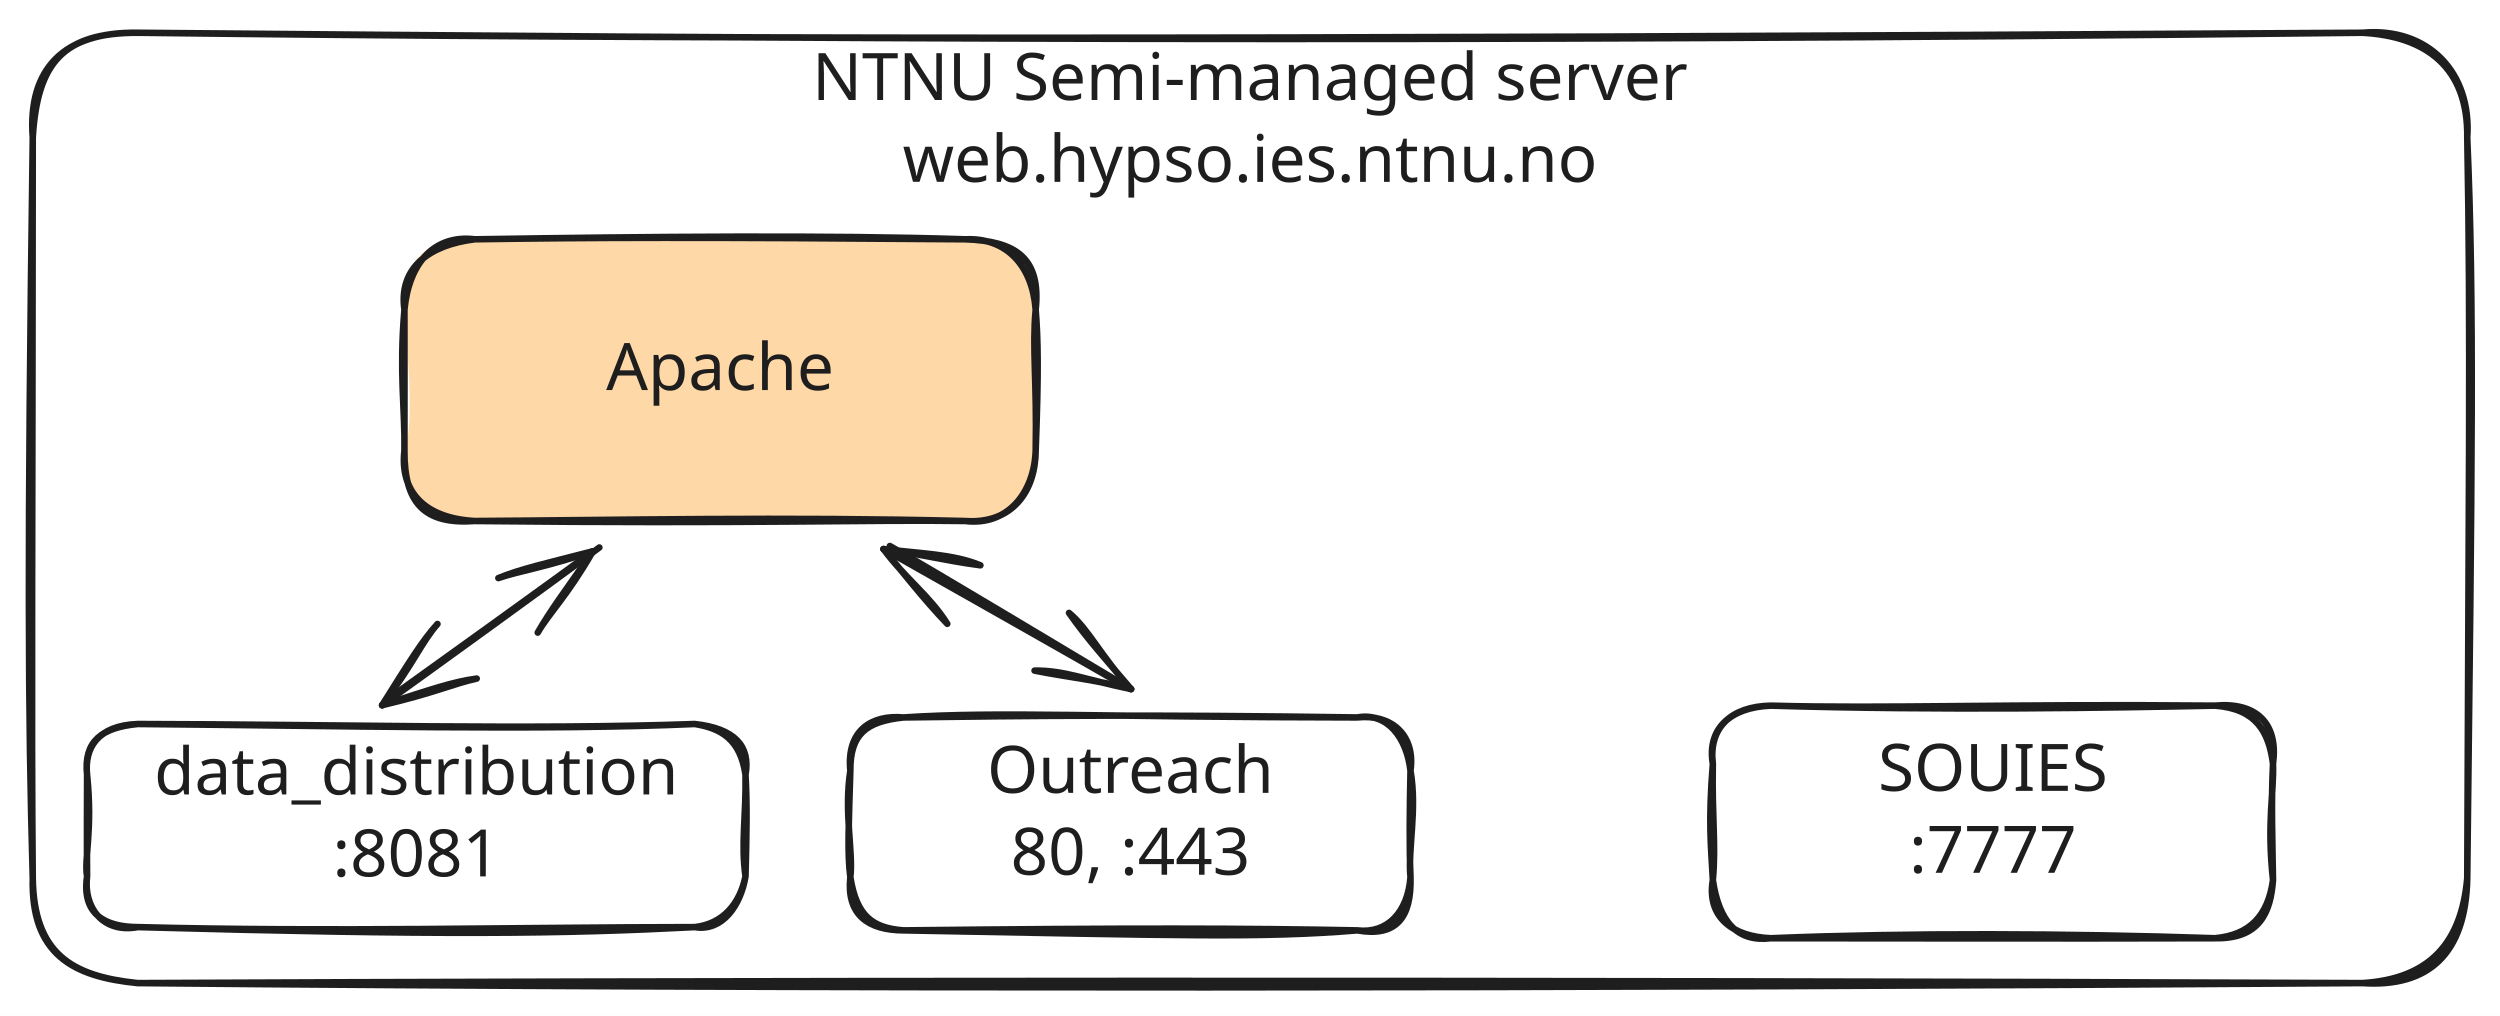
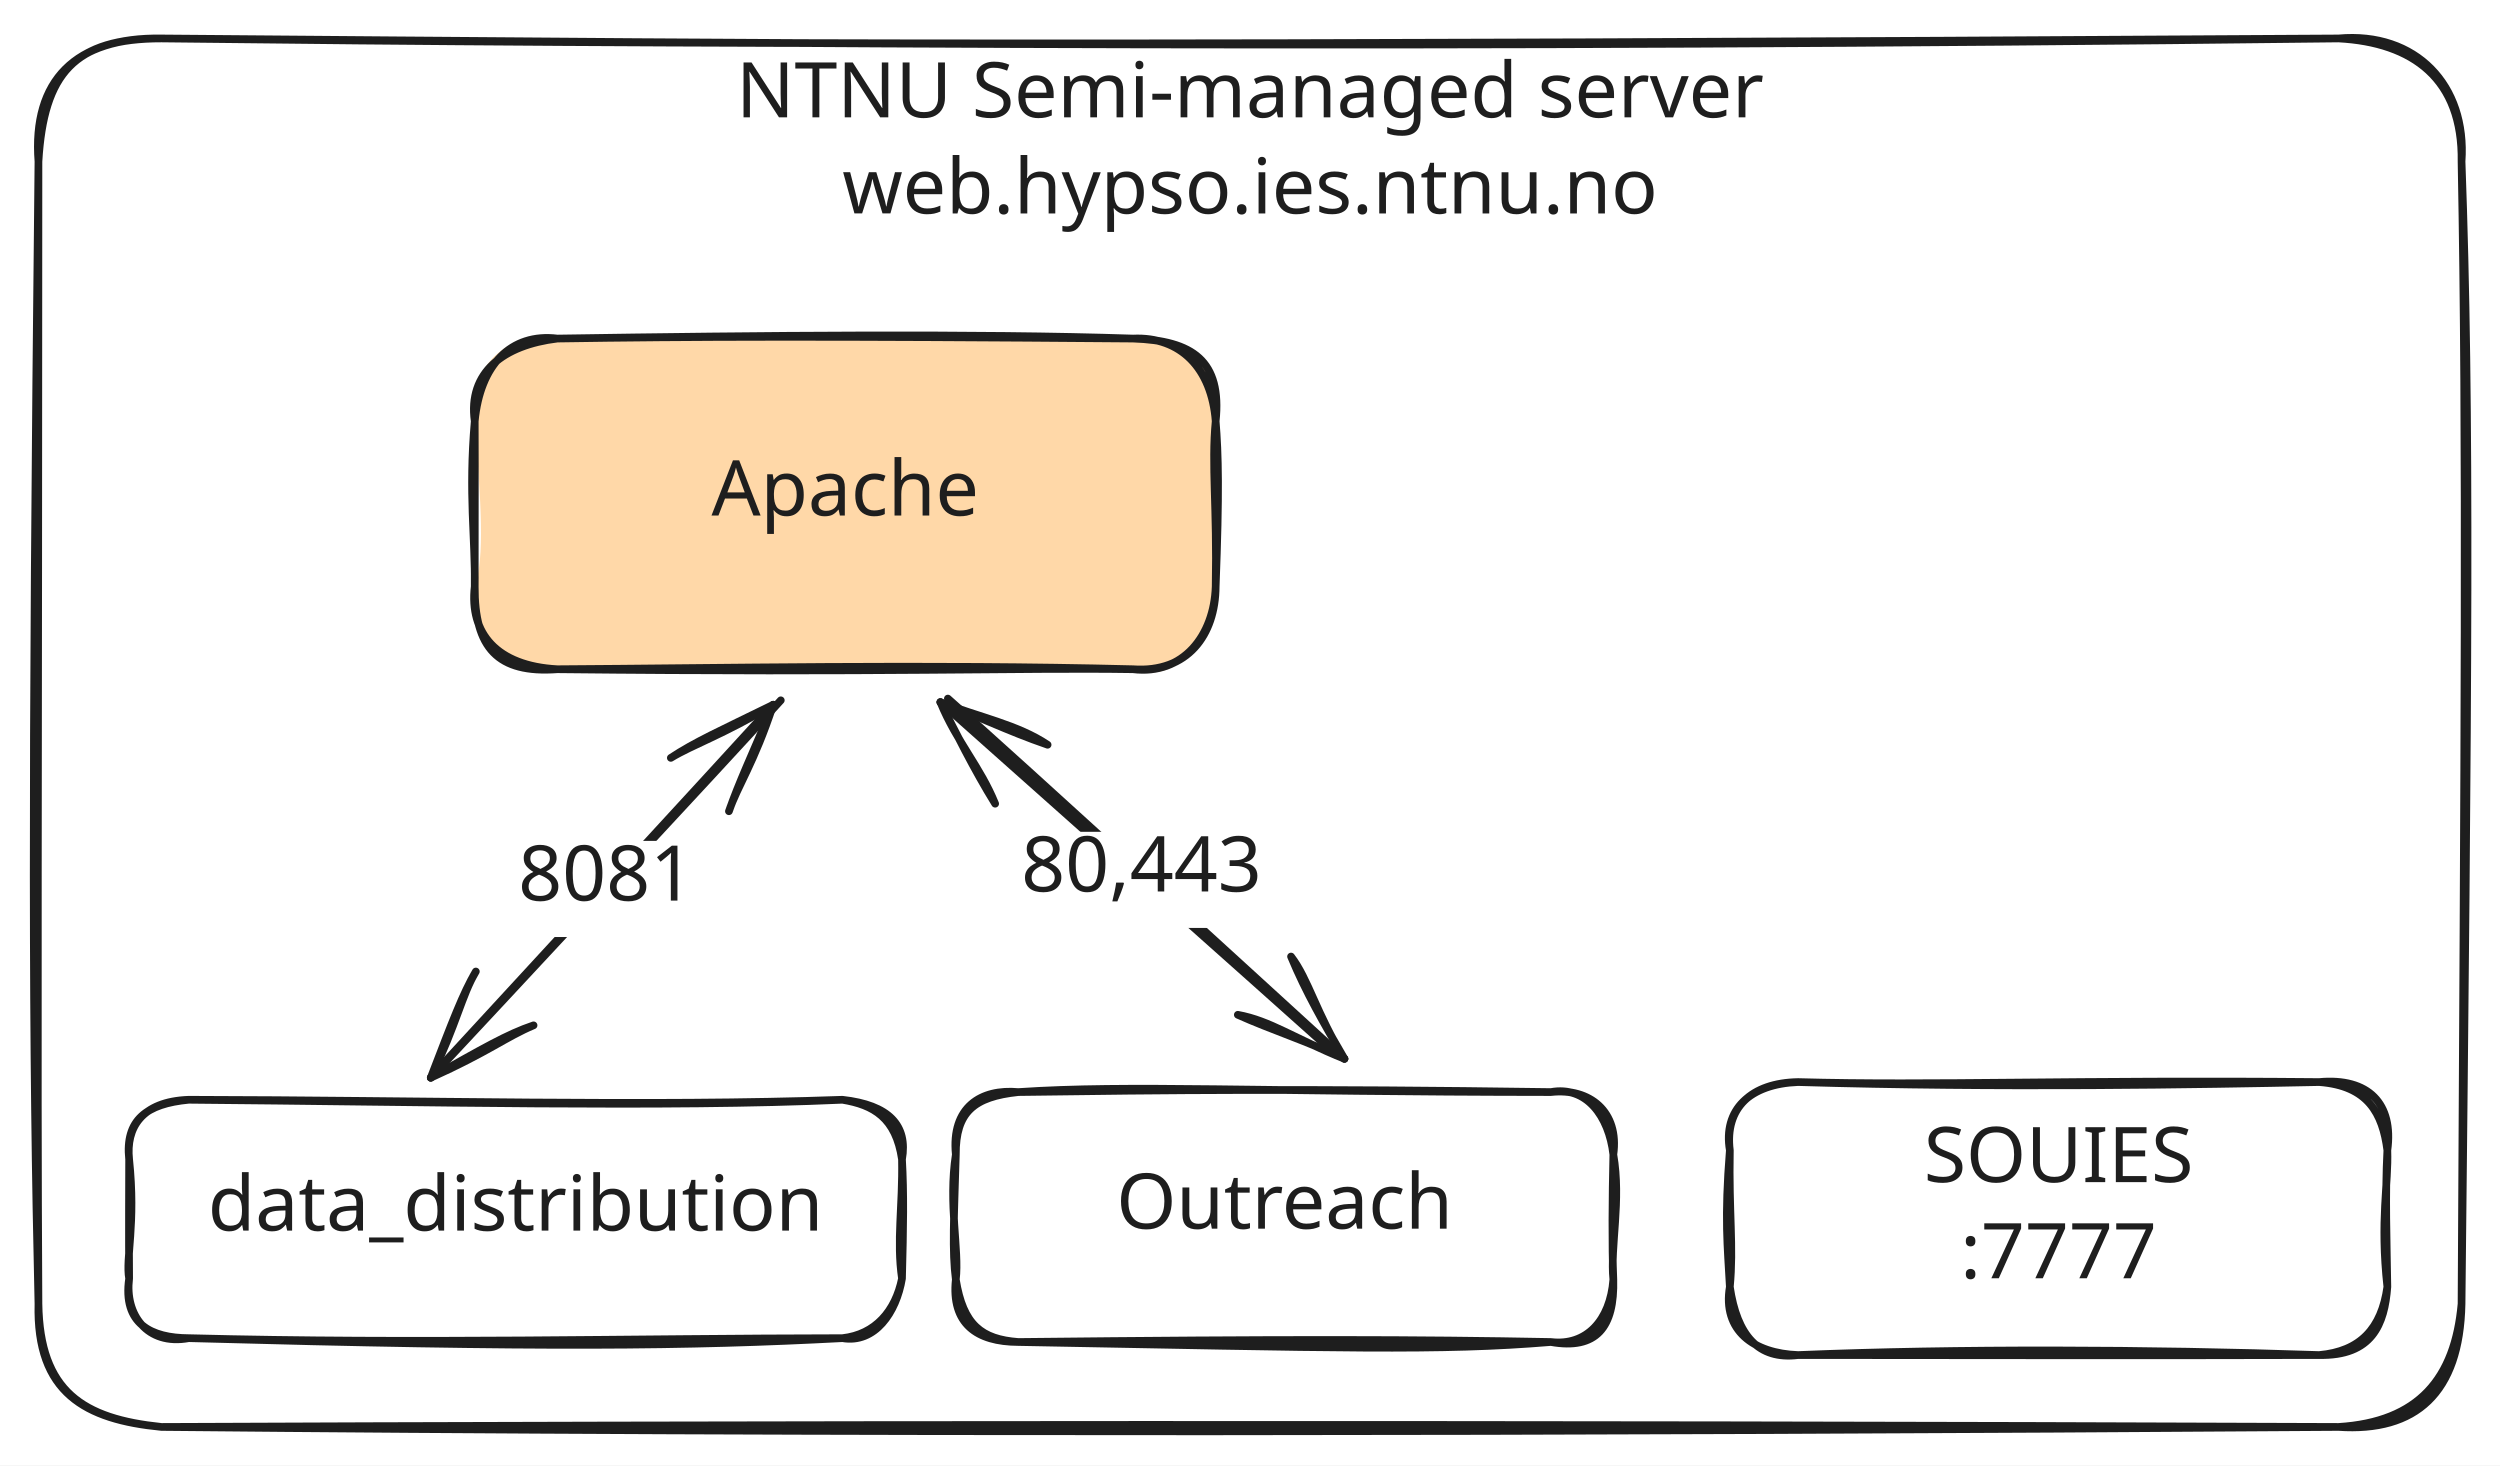
- <svg xmlns="http://www.w3.org/2000/svg" version="1.1" viewBox="0 0 763.18 310.111" width="763.18" height="310.111">
+ <svg xmlns="http://www.w3.org/2000/svg" version="1.1" viewBox="0 0 650.18 381.111" width="650.18" height="381.111">
  
-   eyJ2ZXJzaW9uIjoiMSIsImVuY29kaW5nIjoiYnN0cmluZyIsImNvbXByZXNzZWQiOnRydWUsImVuY29kZWQiOiJ4nNVa61PjNlx1MDAxMP/OX5FJv1x1MDAxZT69XHUwMDFmzHQ6QI9neZRcdTAwMDC50uswJlx1MDAxNsGNY/tsh5B27n/vKoTYcZ5cdTAwMDdcdM0pM0ksydZqtb/97Ur+d6NSqWa92FS3KlXz1HBcdTAwMDPfS9xu9YOtfzRJ6kchNJH+dVx1MDAxYXWSRr/nQ5bF6dbHj203aZksXHUwMDBl3IZxXHUwMDFl/bTjXHUwMDA2adbx/MhpRO2Pfmba6S/2+9Rtm5/jqO1liZNcdTAwMGayaTw/i5LnsUxg2ibMUnj6n3Bdqfzb/y5Il5hG5obNwPRv6DflXHUwMDAyYqx0ufo0XG770mIhXHUwMDE5l0IpMezhp7/CgJnxoPlcdTAwMWWENnmLrap+VcfXp73zw+2T/ds0zviu/NTr5uPe+0FQy3pBX640gunkbWmWRC1T973s4UVxhfppdyVRp/lcdTAwMTCa1M5cdTAwMWZcdTAwMGZro9ht+FnP1iE0rH1WwlYlr3mCK8aZw1x1MDAxMNHMzlRTnqujfz/ljqZcdTAwMWFTxFx1MDAxNOGEY1lcdTAwMTJsN1xuYClAsJ+wsZ9cXLQ7t9FqgnyhN+yTJW6Yxm5cdTAwMDJcdTAwMGKW9+tcdTAwMGWmLFx1MDAxOXWw1IpcdTAwMTJGsJRMXHJ7PFx1MDAxOL/5kFmtaOTgQiH5yqSmvyiYUcyE1JRcclusXGbxode3kL/ypUjAtlx1MDAwZe0tYSdcYor6XGa9gT5fLCm3JTqo+ZZP0vb/VLbBolx1MDAxZI7YYmae8plcdTAwMTfs5lxiud3tcy/YvFx1MDAxM0f06Vh2jFa71WG/b4N/ufid2HOfzVx1MDAxMEvMNNacaYL5sD3ww1Z5bkHUaOWWu1GYyFx1MDAxOGZG5CzCXHUwMDA1IT5cdTAwMTUuSDDKlWZcdTAwMGKjZfKs11x1MDAxYS1CU1x1MDAwNzGKXHUwMDEwI1xuXHRF5ChaXHUwMDE4ei+0XHUwMDEwwVx1MDAxZKW1xJpQRVx1MDAxNCZ8XHUwMDFjLlx1MDAxY43BXHUwMDAzxOJSKazeXHUwMDBlj5GGMVx1MDAxYyzTVHOpojCr+f/YZSFopHbPbftBb2RZ+zZcZmo8vTy9qtRM299su6HbNF4lNVx02O6XsGvunIdenEaOb1InzMKOXHUwMDEzRtWRXHUwMDA3bFx1MDAwN37TXHUwMDFhfrVcdTAwMDFcdTAwMTMzyVxiJjJcdTAwMWZcdTAwMThp2CGL4ry1XHUwMDAxXCK5fmiSw0VoIUr8plx1MDAxZrrB5VslXHUwMDA2VZqDl9XHTsEm7tzU2Fbr8OlM6M+mSy5EuXqIfy1cdTAwMTRF4HtcdTAwMTd3XHUwMDAwwovVxVFcdTAwMDPRlnfQ/cr2zuJesrPeXHUwMDBlgFx1MDAwYukowVx1MDAxNdWAcVx1MDAwZVQ16lx1MDAwMLRytFJcXFx1MDAwM1x0XHUwMDAxXHLhQujwXG5cdTAwMDfw0/29p1xcNVx1MDAwZX5cdTAwMDC9I7RcdTAwMTRCISSQZihcdTAwMWZmXGJ+Nc6NWFBcIlx1MDAwMHx5y1x1MDAwZsGNj597279cdHNxWXP3uuLhpntcdTAwMTFcdTAwMWVcdTAwMTe48cPkxz7fXFw7fWrtXFyry7vDo6uA/J30rtx6NDrKy/hukkTdRZ9LT9RBUkNN9+vTxZ0+rp9cXDNxvdhz53K54EAgilx1MDAxNVG9XHUwMDEyLlx1MDAwN1xum4ZlXG6xXHUwMDE1RVx1MDAwNf6YS+VcdTAwMTNcdTAwMTdprZEsKHJcdTAwMDRhXHUwMDEySUKBPpVcdTAwMWFBMiHaYUtD8kwqXHUwMDA3j1x1MDAwMnGvplhcdTAwMDCQJ/F4oW5cdTAwMDBlzpQmXGZr9HYkv5bGwUrBXHK+XHUwMDFmjW/D0j6Y17Jz2/e8XCKllVxielx1MDAwZVx1MDAxMZVcdLosy0K8i9XreZfRqVkqwVRzTtHiSeptfHj0RPi+VztvnMudz1l0ev603liViFx1MDAwMq9cbohzXHUwMDExIUSUsEpcdTAwMTlzNFx1MDAxN1xuQzxcZlx1MDAwNcKQN7KuLVx1MDAxM1hX5sJcdTAwMGaxKcawiYFkXHUwMDA1VVouIcZ+R5p93L/cuz17VL/fc1/uZYm3Q9HFOtCh5lRhunI6pJxOg1x1MDAxOCNcYvwzkYtcdTAwMDe2k5W53lx1MDAxMFx1MDAwM1x1MDAxMDFcclx1MDAxMaLSlClRsOs+xDhx2NIgNpNcdTAwMGWVdjSoXHUwMDFiMSyZQkzocdCNJ7aQXHUwMDA1I4TBUv7PvPZ77fRthHjWyVx1MDAxMlx1MDAwMzz0JVToQ2WLMbpcInKcw1x1MDAxN2VynCXXylx1MDAxM1SNp6KYKyxcYsQtOaTmofhg35zt71x1MDAxZZxsXHUwMDFl6vp2/e5z7fikfbveKNZcdTAwMTBMXHUwMDEyxSWRSkhcdTAwMDRRbYkosVx1MDAwM0gmWlx1MDAwYihcdTAwMWOy+fcjykLdXHUwMDBiUXJccjKAfazXXu2bXHUwMDE5bVxuU84jYI+79eS3eOdaiOvj329+pXV+IL9zXHUwMDBmXHUwMDE4Qlx1MDAwZlVcdTAwMDTbKohS0elbwOBcdTAwMDBcdTAwMTHVqLC9OFx1MDAwZmOTZ73WXHUwMDE4w1xiM1x1MDAwN1EuOZKcXHUwMDEzVNjweqZK7KilgWz2kYlcdTAwMDTK1rDuhFDL3Fx1MDAxM2A3TpUgNlx1MDAwMtipJexcdTAwMDK9YVx1MDAwYvg7LfVtVFk7uzr8VPtcdTAwMTJu2dhlRSw5hyzKLDlFpJVcdTAwMTOkpKhcXPuCXlxyfEGRJotcdTAwMTNkikJ9XHUwMDFlPDXbuHV/ga52zm66nYP1XHUwMDA2L5NoZiYp3iOTJFxiO6hY8mHyxLKgk5f9W7vhXGblx9q/vWmd189vXHUwMDBlvcf6XHUwMDFmf9Tk1159r1Vz32H/dlx1MDAwMb6kvEhVK+JLWThcdTAwMDUs8yXVXHUwMDE4XHSN9OJ8OVmb61xyOcUgJlx1MDAxNVRRwlx1MDAwNeZQxlLL5WFuJl9CRulQXHUwMDE4xm6YWfTzXHTnJlx1MDAxM1x1MDAwZk1tOM30/5tcXHJUILxVMyaM7t56PiyAf9fJwGSBqVx1MDAxNFJ4ReQ5h0jK5DlfumXw6LNDmYBoQvBUXHUwMDEy7Z8kMIhvXHUwMDE2PzuZ7ePWXHUwMDEy0oJwR1x1MDAxMc21wlxmS1XAUf/sRDOHXHUwMDExjCnGTMKvLsm1xKNcdTAwMTPqIFwiOcTaXHUwMDEytE4lm3B6wjhcYkOkpJBcdTAwMWJcdTAwMGKOXHUwMDE4zsP1XHUwMDE3gFx1MDAwYlg164BWkoiS+cQ6XHUwMDFi94riol0vivs0c5Nsx1x1MDAwZj0/bI5cbjZ4Z26Ro1x1MDAwZqtcbje2waFcdTAwMDMhO1x1MDAwN1x1MDAxZCrCXHUwMDE5XHUwMDA0LLrQ4z5qdOw8NpFDXGKyXHUwMDA3h1RBhoEhvVx1MDAxZp+8XHS9+ULN9lx1MDAwN0OhpIMx0TaXsd88j1xcR4ViRCMk+juETChJ2JhQgZtmu1G77Weg/PPIXHUwMDBms7KS+9rctlx1MDAxZeHBuN5cdTAwMDT3XHUwMDAw85rVXHUwMDFj24eORlH5v0pcdTAwMGWv/sXw/19cdTAwMWYm9t6cbve2jFt8/sCN4u/3ez6sSbk6f/9LM45cdTAwMDVcdTAwMTGLn0TN3mRZS89cdTAwMDeodFx1MDAwNESNXHUwMDEwiCssdCn3J5o6lNrMXHUwMDAycVx1MDAwMb8rjGUglLFvQGJBXHUwMDAxapC2TUghXHUwMDE4cVx1MDAxNFhcdTAwMDH4NWAsXTysXHUwMDFkOD5KpH0lZCX5xFvdXHUwMDFlaPdVXHUwMDFiXHUwMDA0y3V7yqFcZlSMuLbfOj9cdTAwMDIqeFx1MDAxOOv1mJDgXHUwMDE3OSZcdTAwMDLMQvHXeb3ZXHUwMDFi7Vx1MDAwNZkk01x1MDAxMJEyeyZcdTAwMDVcdTAwMDSsJsrEIJpWXG5YXHIhS9BC/uhOb6rB2zJm6tM83sbg+VU3jmtcdTAwMTlcdTAwMTjdcD3A+H1vXHUwMDEwKOdaqD76prszPbffXHUwMDE4aNQ6K9NHwreNb/9cdTAwMDFqsp1hIn0=
+   eyJ2ZXJzaW9uIjoiMSIsImVuY29kaW5nIjoiYnN0cmluZyIsImNvbXByZXNzZWQiOnRydWUsImVuY29kZWQiOiJ4nNVba1PbyFx1MDAxMv3Or6C8X4My70eqbm1BNoAhPFx1MDAxNlx1MDAwM86yu0XJlrC1yJKRZIx3K//99lxisGRZfmGbOEqVgZmx1DPTp8/pXHUwMDFl5b+t7e1KMui6lU/bXHUwMDE196lp+55cdTAwMTPZ/cpcdTAwMDfT/uhGsVx1MDAxN1x1MDAwNtBF0r/jsFx1MDAxNzXTke0k6cafPn7s2NG9m3R9u+laj17cs/046TleaDXDzkcvcTvxr+bz1O64/+uGXHUwMDFkJ4ms7CE7ruMlYfT8LNd3O26QxHD3P+Hv7e3/0s+cdZHbTOyg5bvpXHUwMDE30q7MQExcdTAwMTErNp+GQWqtXHUwMDE0UirFlVx1MDAxOFx1MDAwZfDi3+B5ietA71x1MDAxZNjsZj2mqfKgjq9PXHUwMDA359Xdk4PbuJvwz/LLoJ899s7z/Voy8FOz4lx1MDAxMGaT9cVJXHUwMDE03rt1z0nar+uWa5/0rSjstdqBXHUwMDFim+njYWvYtZteMjBtXGJccluf1+DTdtbyXHUwMDA0fzHOLIaIZlIopSnXw970+1xmW5pqs0qKcMKxLFx1MDAxOPY59GEnwLBfsGv+ZaY17OZ9XHUwMDBi7Fx1MDAwYpzhmCSyg7hrR7Bf2bj+y5RcdTAwMDVFXHUwMDE2llpRwlxilpJlT2q7XqudwFx1MDAxMCqwhXNcdTAwMTfJdiZ2003BjGImpKbZplx1MDAxYVx1MDAxYrpVJ3WQv7OtiMC1quYrQc/38+tcdTAwMTk4L+v56kiZK9GXlu/ZJM34L0VcdTAwMTfMu+GIKybuUzbznN9cdTAwMWMhu7977vg7XHJxRJ+OZc/V6nNlOO77y2+Z+b2uYz+7IZaYaYKokEqrYb/vXHUwMDA198W5+WHzPvPcrdxExiAzYmdcdTAwMWUtSE5EXHUwMDBiZkRIrrmaXHUwMDFiLeWz3mi0XGIqLM4oQowoJFx1MDAxNJFcdTAwMDW0iPdCXHUwMDBiXHUwMDEx3FJaS6xcdFVEYcLH4cLRXHUwMDE4PMAsXHUwMDBlMVxyq+XhMdIxhoOprsp5bqFnu2pmVVx1MDAxOCQ171+zLVx1MDAwNI207ttcdTAwMWTPXHUwMDFmjGxr6sOwjKeXp1fbNbfj7XTswG65znbsRuC7f1x1MDAwNX23YbVcdTAwMDfdOLQ8N7aCJOhZQVhcdTAwMTm5wa7vtYzjV5owMTdcdTAwMWHBROJcdTAwMDEhXHJcdTAwMDckYTfrbYJJtlx1MDAxN7hRdVx1MDAxZVpcYiOv5Vx1MDAwNbZ/uazFsJTu4evuYyvnXHUwMDEzXHI7dk2vXHT4dCr0p7OlyK17XHUwMDEx/1x1MDAxMiuKsVx1MDAxMlx1MDAxOVx1MDAxYWdcdTAwMDVcdTAwMDDhdNXFUVx1MDAxM9F757D/wPbPuoNob7NcdTAwMDNcdTAwMDBcdTAwMTfSUoIrqlx1MDAwMeNcdTAwMWOoaiRcdTAwMDBcdTAwMTCsLVxykkFDJFx1MDAwMFx1MDAxYcI56fCGXHUwMDAw8MvdnaNsNVx1MDAwZX5cdTAwMDC9JbRcdTAwMTRCISSQZih7zFx1MDAxMPxqnFx1MDAxYrGgRFx1MDAwMFx1MDAwMrOen4JcdTAwMWJcdTAwMWa/XHJ2v1xu9+KyZu/3Rfumf1x1MDAxMVx1MDAxY+e48UP5bZ+/XFw7fbrfu1aXjerRlU/+iVx1MDAwNld2PVx1MDAxY33K6/PtKFxu+/Pel56ow6iGWvbD00VDXHUwMDFm10+umbie775zcDlneWmzLi5cdTAwMDeOmoRlSlxiklSx+ZVv+S5tNJSN4Fx1MDAxNIRJJFx0XHUwMDA1/lRqXHUwMDE0ylx1MDAxY1lsZVCernylXHUwMDExvppiXHUwMDAxSC4j8lxc21x1MDAwYpY5U5owrNHyUH47jy/qpsvx+C5sbdt9Kz13PMfJc1qBoWcwUZGhi7bMRbxYvZ14XHUwMDA15sXWXHUwMDFj71xuTCVZQHjfdqtHT4RcdTAwMWY4tfPmudz7loSn509cdTAwMWJcdTAwMGVWoDxcctpCYURcYlx1MDAxMVx1MDAwNbAyzC3NhcKgiOFcdTAwMTKKLsm75irhXZlcdTAwMTk/XHUwMDA0p1x1MDAxOFx1MDAwMydcdTAwMDaaXHUwMDE1VGm5XHUwMDAylf2ORPt4cLl/e/aofr/jntxPXCJnj6KLXHIhREhcdTAwMTlIXHUwMDFlbesgRE7VJIxxijhI21xcQjVcdTAwMGJi5Yu50Vx1MDAxMJOUWkyDRlSaMiVyfp1CjK5cdTAwMTJiU/lQgYhcdTAwMDY+RFxmS6ZcdTAwMTBcdTAwMTN6XHUwMDFjdOOMXGJ5MEI4v4c/glx1MDAxMVx1MDAxN/TT5Vx1MDAxOPGsl0QuXHUwMDEw0Zo4cVx1MDAwNktcdTAwMTQ5cdyatbNcIvi0LDa/QpZgxtNcIsz8tHh44J5cdTAwMWR8PjzZqer6br3xrXZ80rndbMwqzSyiuCRSXHSJ8pN9pkVqUU6I1lx1MDAwMi6O+bLp6Fx1MDAwMrSYa3ulRa7BXHUwMDA2xjasNrs0f03gxVl063C7XHUwMDFlfe3uXVx1MDAwYnF9/PvNb7TOXHUwMDBm5YI1X4opzcNtXHUwMDFktKjpxJKPQpxcbrlAllg+541GmGbYgsAuhUCYaq1cbqxIqKVWhrCprCglsLNcdTAwMDaak0ggXsqK41x1MDAwNV/JXHUwMDExKFx1MDAxN6ZWUPJZot67oJsux4q1s6vql9pfwScjU9ZEjTOYokiNXHUwMDEzTFp7uVYqXFxsXHUwMDFkZo2aMy0hhZ9cdTAwMWa8MVxu9Ln/1Org+7tcdTAwMGJ0tXd20+9cdTAwMWRuNnhcdTAwMTmAZlrWKN8jayRcYlwiSP7KXHUwMDFlkyWRuTV5rdaa8jJcXD9Xtfbm/rx+flN1XHUwMDFl63/8UZNcdTAwMGaD+v59zX6Hau1cdTAwMWNsiaXOnfWviS2lnFxmOSqJVlih+Vx1MDAwZkjKV3OzIachkilBXHUwMDE1JVxcYFx1MDAwZVchjVx1MDAxNFx1MDAxNnufNFx1MDAxMrJHXHUwMDBiXHUwMDE4W2rOqUE/LzklXHUwMDE5zyOxXCJGTDP9Q1x1MDAxM8lFfXU5yoSn27eOXHUwMDA3XHUwMDFi4DV6iXHk9dDmXGZcdTAwMDYp0uZcdTAwMTSzVpFaPoeQXHUwMDEyXGZcdTAwMTOmJp9yUiGI1GSBl4KmR7WNXHUwMDA0sWDc0kRcdTAwMTDCMEBYklFcZlPMLUYwplx1MDAxODNcdD91wa5cdTAwMTVWgqQlqaaMI6xcdTAwMDUguCTP1MZcdTAwMTZcImGYkIKj3GtDr4BcdTAwMTaYpFx1MDAwMWctaSdZXHUwMDE3kZ7h+Ct62OtXv55cdTAwMDXim3ugjkSyu/AxYu51rlx1MDAwNYJInNhRsudcdTAwMDWOXHUwMDE3tEZn/fK23TyHJmad7a7ZIYtcdTAwMDFcdTAwMTfA/ijCXHUwMDE5qFx1MDAxZp1cdTAwMWJxXHUwMDE3NntmkXaQRVxiXCJcdTAwMTRcdTAwMTJKXHUwMDA1+Vxu7DZcdTAwMWZfWTdwZlx1MDAxYjU9xlxmjZJcdTAwMTbGRJvMyHxCXHUwMDA2V25cdTAwMTQjXHUwMDFhIZGWXHUwMDE2mVCSsDGjfDtOPoedjpfA4p+HXpBcdTAwMTRcdTAwMTc5Xc1dXHUwMDEzbNqu7ZREXHUwMDFlmNe07q656agn/ZnzXHUwMDE3lHdcdTAwMWU0/P3vXHUwMDBmpaN3JkLKXFxjYMput5X/uXBpfYomXHUwMDAyac6Ynr+yXlx1MDAwZYyNXHUwMDBlp1xcXHUwMDAwXHUwMDA2XGJXME2CYVkzzZOGU8QsXHUwMDAxXGLBXG5cIiqi+cLZisMp05aU2lx1MDAwMFGYt3XkXFxHzVhcboognPzQXHUwMDFhXHUwMDAyUUZPvpsgUkjhNWmgXHUwMDE5aqCogUYtWa/sUVhcdTAwMTSbh5U+jtOXXGbnL6ZPL6huJEyFXHUwMDAymEKawFx1MDAxNJVcZmk9+io0xZBOUFNHQFx1MDAxY1x1MDAxMEHWmbkgaqWqhXGtsdC0pGKgiaUgUIOsIVx1MDAwNGuuxnBLiTTve62lfLA21SPFUaM3IFx1MDAxNye3tVanMThcdTAwMWTs9E/a6z0rXpPqUVx1MDAxNmVcdTAwMTj8hGvzqbP3pnNcdTAwMDLDiFx1MDAxZSZAXjOAXHUwMDE3uFx1MDAxZFb8baJn+lFdziZcdEskgYfMJ4ifUpuYNv/tXHUwMDAxXHUwMDE0M0JScSHkmE0/meaZXGYnc41cdTAwMDFpRZpn4skklsxsXHUwMDAxX0DzlMNio4MpoNHSTDJcdTAwMDGRXHUwMDE0cYKKmodYplx1MDAxZatAXUCsRapg11xuj02oXHUwMDA16YRcdTAwMDZZRalUuuxV2Vx1MDAxMs3D01x1MDAwME/lj3y/XHUwMDBlXGZA8v3OTVx1MDAxNPrAXHUwMDE4XZPqmaFcdTAwMDbGVc+oLVx1MDAwYumerZdAULG73VpcdTAwMDJrOlxmnLCJnvOyMNk6Vlx1MDAxZT23vze5oL/1gn1cdTAwMDMzN+XD71vf/1x1MDAwZu1cdTAwMDKQsCJ9
  <defs>
    <style class="style-fonts">
      @font-face {
        font-family: "Virgil";
        src: url("https://file%2B.vscode-resource.vscode-cdn.net/home/magnus/.vscode/extensions/pomdtr.excalidraw-editor-3.7.4/public//dist/excalidraw-assets/Virgil.woff2");
      }
      @font-face {
        font-family: "Cascadia";
        src: url("https://file%2B.vscode-resource.vscode-cdn.net/home/magnus/.vscode/extensions/pomdtr.excalidraw-editor-3.7.4/public//dist/excalidraw-assets/Cascadia.woff2");
      }
      @font-face {
        font-family: "Assistant";
        src: url("https://file%2B.vscode-resource.vscode-cdn.net/home/magnus/.vscode/extensions/pomdtr.excalidraw-editor-3.7.4/public//dist/excalidraw-assets/Assistant-Regular.woff2");
      }
    </style>
  </defs>
-   <rect x="0" y="0" width="763.18" height="310.111" fill="#ffffff" />
-   <g stroke-linecap="round" transform="translate(10 10) rotate(0 371.5899 145.0556)">
-     <path d="M32 0 C227.59 1.73, 424.64 3.23, 711.18 0 M32 0 C194.46 1.94, 356.56 2.12, 711.18 0 M711.18 0 C731.28 -1.82, 744.6 12.16, 743.18 32 M711.18 0 C730.55 1.03, 743.51 10.49, 743.18 32 M743.18 32 C744.3 89.29, 743.56 146.71, 743.18 258.11 M743.18 32 C745.36 81.85, 744.63 132.8, 743.18 258.11 M743.18 258.11 C741.44 277.53, 732.02 288.83, 711.18 290.11 M743.18 258.11 C742.74 281.37, 731.24 291.47, 711.18 290.11 M711.18 290.11 C473.02 291.7, 234.93 292, 32 290.11 M711.18 290.11 C453.46 289.1, 195.3 289.34, 32 290.11 M32 290.11 C12.14 288.19, -0.58 281.25, 0 258.11 M32 290.11 C11.62 288.01, 0.36 280.95, 0 258.11 M0 258.11 C-0.46 206.3, -0.06 155.76, 0 32 M0 258.11 C-1.45 207.9, -1.71 158.1, 0 32 M0 32 C-1.61 10.87, 9.63 -0.35, 32 0 M0 32 C1.38 8.97, 9.39 -0.02, 32 0" stroke="#1e1e1e" stroke-width="2" fill="none" />
+   <rect x="0" y="0" width="650.18" height="381.111" fill="#ffffff" />
+   <g stroke-linecap="round" transform="translate(10 10) rotate(0 315.0899 180.5556)">
+     <path d="M32 0 C194.94 1.32, 359.34 2.82, 598.18 0 M32 0 C167.47 1.62, 302.57 1.81, 598.18 0 M598.18 0 C618.28 -1.82, 631.6 12.16, 630.18 32 M598.18 0 C617.55 1.03, 630.51 10.49, 630.18 32 M630.18 32 C631.57 107.12, 630.93 182.35, 630.18 329.11 M630.18 32 C632.56 97.88, 631.93 164.72, 630.18 329.11 M630.18 329.11 C628.44 348.53, 619.02 359.83, 598.18 361.11 M630.18 329.11 C629.74 352.37, 618.24 362.47, 598.18 361.11 M598.18 361.11 C399.7 362.49, 201.3 362.78, 32 361.11 M598.18 361.11 C383.35 360.27, 168.08 360.51, 32 361.11 M32 361.11 C12.14 359.19, -0.58 352.25, 0 329.11 M32 361.11 C11.62 359.01, 0.36 351.95, 0 329.11 M0 329.11 C-0.38 261.61, -0.03 195.21, 0 32 M0 329.11 C-1.53 263.14, -1.76 197.54, 0 32 M0 32 C-1.61 10.87, 9.63 -0.35, 32 0 M0 32 C1.38 8.97, 9.39 -0.02, 32 0" stroke="#1e1e1e" stroke-width="2" fill="none" />
  </g>
-   <g transform="translate(248.6401 15) rotate(0 132.9499 25)">
+   <g transform="translate(192.1401 15) rotate(0 132.9499 25)">
    <text x="132.95" y="0" font-family="Virgil, Segoe UI Emoji" font-size="20px" fill="#1e1e1e" text-anchor="middle" style="white-space: pre;" direction="ltr" dominant-baseline="text-before-edge">NTNU Semi-managed server</text>
    <text x="132.95" y="25" font-family="Virgil, Segoe UI Emoji" font-size="20px" fill="#1e1e1e" text-anchor="middle" style="white-space: pre;" direction="ltr" dominant-baseline="text-before-edge">web.hypso.ies.ntnu.no</text>
  </g>
-   <g stroke-linecap="round" transform="translate(123.4629 73.04946) rotate(0 96.34883 43)">
+   <g stroke-linecap="round" transform="translate(123.4629 88.04946) rotate(0 96.34883 43)">
    <path d="M21.5 0 C83.06 -1.2, 138.17 -1.02, 171.2 0 C187.55 1.22, 194.65 4.7, 192.7 21.5 C193.89 32.77, 190.86 52.07, 192.7 64.5 C189.55 80.94, 182.28 89.59, 171.2 86 C136.99 87.56, 103.56 84.7, 21.5 86 C3.59 86.77, -2.35 76.55, 0 64.5 C2.65 56.97, 1.61 42.55, 0 21.5 C-2.46 7.47, 9.47 -2.75, 21.5 0" stroke="none" stroke-width="0" fill="#ffd8a8" />
    <path d="M21.5 0 C74.3 -0.83, 130.77 -1.33, 171.2 0 M21.5 0 C55.89 -0.54, 91 -0.66, 171.2 0 M171.2 0 C186.77 0.52, 194.35 5.78, 192.7 21.5 M171.2 0 C183.51 -0.58, 191.66 7.67, 192.7 21.5 M192.7 21.5 C191.6 32.99, 193.11 43.77, 192.7 64.5 M192.7 21.5 C193.4 30.12, 193.64 39.85, 192.7 64.5 M192.7 64.5 C192.64 77.11, 185.38 87.01, 171.2 86 M192.7 64.5 C192.28 77.33, 184.16 87.59, 171.2 86 M171.2 86 C141.46 85.55, 106.17 86.91, 21.5 86 M171.2 86 C116.81 84.64, 63.51 85.76, 21.5 86 M21.5 86 C5.9 87.15, -0.07 80.43, 0 64.5 M21.5 86 C5.65 85.15, -1.4 76.62, 0 64.5 M0 64.5 C0.19 51.91, -1.65 40.55, 0 21.5 M0 64.5 C-0.02 50.79, 0.07 37.95, 0 21.5 M0 21.5 C-1.81 8.77, 7.45 1.71, 21.5 0 M0 21.5 C1.39 6.89, 9.37 -1.48, 21.5 0" stroke="#1e1e1e" stroke-width="2" fill="none" />
  </g>
-   <g transform="translate(186.2218 103.5495) rotate(0 33.58997 12.5)">
+   <g transform="translate(186.2218 118.5495) rotate(0 33.58997 12.5)">
    <text x="33.59" y="0" font-family="Virgil, Segoe UI Emoji" font-size="20px" fill="#1e1e1e" text-anchor="middle" style="white-space: pre;" direction="ltr" dominant-baseline="text-before-edge">Apache</text>
  </g>
-   <g stroke-linecap="round" transform="translate(259.5833 219.0177) rotate(0 85.5 32.5)">
+   <g stroke-linecap="round" transform="translate(248.5833 284.0177) rotate(0 85.5 32.5)">
    <path d="M16.25 0 C61.92 -0.62, 101.16 3.58, 154.75 0 C164.21 -2.46, 167.89 6.77, 171 16.25 C169.49 30.69, 172.94 36.2, 171 48.75 C169.24 59.95, 164.34 66.13, 154.75 65 C113.19 63.18, 73.28 67.77, 16.25 65 C6.94 65.37, 1.59 57.01, 0 48.75 C-1.31 39.43, 0.7 26.93, 0 16.25 C-2.47 4.17, 3.11 2.15, 16.25 0" stroke="none" stroke-width="0" fill="#ffffff" />
    <path d="M16.25 0 C45.04 -1.93, 77.5 -0.07, 154.75 0 M16.25 0 C53.63 -0.53, 91.48 -0.91, 154.75 0 M154.75 0 C163.92 -1.69, 169.85 6.18, 171 16.25 M154.75 0 C164.85 -1.14, 172.58 5.09, 171 16.25 M171 16.25 C173.09 28.21, 170.14 40.31, 171 48.75 M171 16.25 C170.75 27.62, 170.63 39.86, 171 48.75 M171 48.75 C170.2 59.42, 163.96 66.11, 154.75 65 M171 48.75 C171.35 61.21, 166.59 67.1, 154.75 65 M154.75 65 C125.88 67.39, 100.35 66.54, 16.25 65 M154.75 65 C120.37 64.34, 85.85 64.24, 16.25 65 M16.25 65 C6.69 64.27, 1.9 60.59, 0 48.75 M16.25 65 C5.39 64.97, -1.23 60.21, 0 48.75 M0 48.75 C0.92 41.08, -1.98 29.12, 0 16.25 M0 48.75 C-0.94 41.46, -0.49 32.77, 0 16.25 M0 16.25 C-1.22 3.88, 6.53 -0.88, 16.25 0 M0 16.25 C-0.06 5.19, 4.68 1.22, 16.25 0" stroke="#1e1e1e" stroke-width="2" fill="none" />
  </g>
-   <g transform="translate(300.0934 226.5177) rotate(0 44.98995 25)">
+   <g transform="translate(289.0934 304.0177) rotate(0 44.98995 12.5)">
    <text x="44.99" y="0" font-family="Virgil, Segoe UI Emoji" font-size="20px" fill="#1e1e1e" text-anchor="middle" style="white-space: pre;" direction="ltr" dominant-baseline="text-before-edge">Outreach</text>
-     <text x="44.99" y="25" font-family="Virgil, Segoe UI Emoji" font-size="20px" fill="#1e1e1e" text-anchor="middle" style="white-space: pre;" direction="ltr" dominant-baseline="text-before-edge">80, :443</text>
  </g>
-   <g stroke-linecap="round" transform="translate(522.8828 215.4132) rotate(0 85.5 35.5)">
+   <g stroke-linecap="round" transform="translate(449.8828 281.4132) rotate(0 85.5 35.5)">
    <path d="M17.75 0 C67.81 -2.56, 112.15 2.97, 153.25 0 C164.02 -2.72, 170.19 9.2, 171 17.75 C172.5 25.41, 169.17 36.02, 171 53.25 C172.53 63.05, 168.24 70.82, 153.25 71 C108.51 70.57, 66.92 69.87, 17.75 71 C5.55 67.52, -1.15 67.91, 0 53.25 C3.82 40.43, -0.85 31.92, 0 17.75 C-2.65 7.35, 5.72 -2.84, 17.75 0" stroke="none" stroke-width="0" fill="#ffffff" />
    <path d="M17.75 0 C52.34 0.96, 89.85 -0.59, 153.25 0 M17.75 0 C69.9 1.57, 122.55 0.64, 153.25 0 M153.25 0 C166.1 -1.2, 172.67 5.61, 171 17.75 M153.25 0 C165.96 0.93, 169.77 8.14, 171 17.75 M171 17.75 C171.32 26.45, 169.08 35.77, 171 53.25 M171 17.75 C170.4 29.57, 170.84 41.28, 171 53.25 M171 53.25 C169.5 64.13, 163.91 70.06, 153.25 71 M171 53.25 C170.28 63.04, 167.03 71.28, 153.25 71 M153.25 71 C108.68 69.5, 59.13 69.29, 17.75 71 M153.25 71 C104.81 71.15, 57.13 71, 17.75 71 M17.75 71 C6.18 70.58, -1.95 64.65, 0 53.25 M17.75 71 C7.43 72.3, 1.86 65.93, 0 53.25 M0 53.25 C-0.57 42.67, -1.42 35.56, 0 17.75 M0 53.25 C1.01 42.73, -0.31 33.93, 0 17.75 M0 17.75 C-1.81 7.23, 5.13 0.48, 17.75 0 M0 17.75 C-1.37 6.74, 5.57 0.21, 17.75 0" stroke="#1e1e1e" stroke-width="2" fill="none" />
  </g>
-   <g transform="translate(569.6328 225.9132) rotate(0 38.74998 25)">
+   <g transform="translate(496.6328 291.9132) rotate(0 38.74996 25)">
    <text x="38.75" y="0" font-family="Virgil, Segoe UI Emoji" font-size="20px" fill="#1e1e1e" text-anchor="middle" style="white-space: pre;" direction="ltr" dominant-baseline="text-before-edge">SOUIES</text>
    <text x="38.75" y="25" font-family="Virgil, Segoe UI Emoji" font-size="20px" fill="#1e1e1e" text-anchor="middle" style="white-space: pre;" direction="ltr" dominant-baseline="text-before-edge">:7777</text>
  </g>
-   <g stroke-linecap="round" transform="translate(26.58333 221.0177) rotate(0 100.5 31)">
+   <g stroke-linecap="round" transform="translate(33.58333 286.0177) rotate(0 100.5 31)">
    <path d="M15.5 0 C78.64 0.36, 149.81 -1.31, 185.5 0 C196.06 -3.4, 197.44 4.75, 201 15.5 C200.83 22.13, 203.94 36.57, 201 46.5 C203.37 53.28, 196.09 62.05, 185.5 62 C135.4 62.91, 83.38 59.32, 15.5 62 C5.2 62.39, 2.73 55.69, 0 46.5 C0.42 34.97, 2 28.66, 0 15.5 C-3.41 7.42, 4.61 2.38, 15.5 0" stroke="none" stroke-width="0" fill="#ffffff" />
    <path d="M15.5 0 C76.52 0.51, 139.47 2.07, 185.5 0 M15.5 0 C75.76 0.11, 135.5 1.78, 185.5 0 M185.5 0 C197.64 1.35, 202.56 6.67, 201 15.5 M185.5 0 C193.54 1.32, 199.42 4.62, 201 15.5 M201 15.5 C201.22 27.73, 199.57 36.66, 201 46.5 M201 15.5 C201.5 24.35, 201.35 32.99, 201 46.5 M201 46.5 C199.29 54.9, 194.08 61.06, 185.5 62 M201 46.5 C199.53 55.34, 193.96 63.45, 185.5 62 M185.5 62 C130.72 62.06, 74.83 63.52, 15.5 62 M185.5 62 C145.75 64.09, 107.32 64.55, 15.5 62 M15.5 62 C5.78 61.95, -1.73 58.36, 0 46.5 M15.5 62 C4.6 64.02, -1.15 55.74, 0 46.5 M0 46.5 C-0.96 41.21, 1.78 32.55, 0 15.5 M0 46.5 C-0.09 35.17, -0.01 22.21, 0 15.5 M0 15.5 C-1.09 5.2, 4.51 1.05, 15.5 0 M0 15.5 C-0.86 7.4, 3.14 0.45, 15.5 0" stroke="#1e1e1e" stroke-width="2" fill="none" />
  </g>
-   <g transform="translate(39.88344 227.0177) rotate(0 87.1999 25)">
+   <g transform="translate(46.88344 304.5177) rotate(0 87.1999 12.5)">
    <text x="87.2" y="0" font-family="Virgil, Segoe UI Emoji" font-size="20px" fill="#1e1e1e" text-anchor="middle" style="white-space: pre;" direction="ltr" dominant-baseline="text-before-edge">data_distribution</text>
-     <text x="87.2" y="25" font-family="Virgil, Segoe UI Emoji" font-size="20px" fill="#1e1e1e" text-anchor="middle" style="white-space: pre;" direction="ltr" dominant-baseline="text-before-edge">:8081</text>
  </g>
-   <g stroke-linecap="round">
-     <g transform="translate(181.4267 168.482) rotate(0 -31.51376 22.71139)">
-       <path d="M-0.43 -0.2 C-10.9 7.5, -53.07 37.85, -63.55 45.32 M1.54 -1.35 C-9.07 6.62, -53.82 38.99, -64.78 46.8" stroke="#1e1e1e" stroke-width="2" fill="none" />
+   <g mask="url(#mask-SNxkBV8TbIJUl2jryUaWo)" stroke-linecap="round">
+     <g transform="translate(201.5233 183.482) rotate(0 -43.86967 47.71139)">
+       <path d="M-0.43 -0.2 C-15.02 15.83, -73.67 79.52, -88.26 95.32 M1.54 -1.35 C-13.19 14.96, -74.41 80.66, -89.49 96.8" stroke="#1e1e1e" stroke-width="2" fill="none" />
    </g>
-     <g transform="translate(181.4267 168.482) rotate(0 -31.51376 22.71139)">
-       <path d="M-17.27 24.63 C-13.36 17.83, -9.15 12.27, -0.43 -0.2 M-17.27 24.63 C-13.8 18.61, -8.33 13.57, -0.43 -0.2" stroke="#1e1e1e" stroke-width="2" fill="none" />
+     <g transform="translate(201.5233 183.482) rotate(0 -43.86967 47.71139)">
+       <path d="M-11.95 27.5 C-9.3 19.99, -6.37 13.74, -0.43 -0.2 M-11.95 27.5 C-9.69 20.81, -5.46 15.1, -0.43 -0.2" stroke="#1e1e1e" stroke-width="2" fill="none" />
    </g>
-     <g transform="translate(181.4267 168.482) rotate(0 -31.51376 22.71139)">
-       <path d="M-29.29 7.99 C-22.61 5.25, -15.5 3.69, -0.43 -0.2 M-29.29 7.99 C-23.18 5.86, -14.9 4.7, -0.43 -0.2" stroke="#1e1e1e" stroke-width="2" fill="none" />
+     <g transform="translate(201.5233 183.482) rotate(0 -43.86967 47.71139)">
+       <path d="M-27.06 13.62 C-20.87 9.51, -14.3 6.6, -0.43 -0.2 M-27.06 13.62 C-21.41 10.17, -13.66 7.7, -0.43 -0.2" stroke="#1e1e1e" stroke-width="2" fill="none" />
    </g>
-     <g transform="translate(181.4267 168.482) rotate(0 -31.51376 22.71139)">
-       <path d="M-47.88 22.01 C-52.47 27.05, -56.38 33.44, -64.78 46.8 M-47.88 22.01 C-52.77 27.57, -55.18 34.11, -64.78 46.8" stroke="#1e1e1e" stroke-width="2" fill="none" />
+     <g transform="translate(201.5233 183.482) rotate(0 -43.86967 47.71139)">
+       <path d="M-77.77 69.18 C-81.13 74.92, -83.79 82, -89.49 96.8 M-77.77 69.18 C-81.48 75.41, -82.67 82.61, -89.49 96.8" stroke="#1e1e1e" stroke-width="2" fill="none" />
    </g>
-     <g transform="translate(181.4267 168.482) rotate(0 -31.51376 22.71139)">
-       <path d="M-35.9 38.67 C-43.25 39.65, -50.05 42.03, -64.78 46.8 M-35.9 38.67 C-43.42 40.34, -48.62 42.99, -64.78 46.8" stroke="#1e1e1e" stroke-width="2" fill="none" />
+     <g transform="translate(201.5233 183.482) rotate(0 -43.86967 47.71139)">
+       <path d="M-62.76 83.18 C-69.63 85.49, -75.91 89.19, -89.49 96.8 M-62.76 83.18 C-69.83 86.13, -74.53 90.07, -89.49 96.8" stroke="#1e1e1e" stroke-width="2" fill="none" />
    </g>
  </g>
-   <mask />
-   <g stroke-linecap="round">
-     <g transform="translate(270.1989 167.3911) rotate(0 37.05561 21.43866)">
-       <path d="M-0.49 0.22 C11.69 7.12, 60.6 34.73, 72.97 41.93 M1.45 -0.71 C14 6.26, 63.2 35.96, 75.09 42.97" stroke="#1e1e1e" stroke-width="2" fill="none" />
+   <mask id="mask-SNxkBV8TbIJUl2jryUaWo">
+     <rect x="0" y="0" fill="#fff" width="389.263" height="378.905" />
+     <rect x="132.764" y="218.693" fill="#000" width="49.78" height="25" opacity="1" />
+   </mask>
+   <g transform="translate(132.7636 218.6934) rotate(0 24.78759 12.51449)">
+     <text x="24.89" y="0" font-family="Virgil, Segoe UI Emoji" font-size="20px" fill="#1e1e1e" text-anchor="middle" style="white-space: pre;" direction="ltr" dominant-baseline="text-before-edge">8081</text>
+   </g>
+   <g mask="url(#mask-3M8HrS0gaqxRb9KWMV46V)" stroke-linecap="round">
+     <g transform="translate(245.0627 182.3911) rotate(0 51.80628 46.43866)">
+       <path d="M-0.49 0.22 C16.61 15.45, 85.19 76.4, 102.47 91.93 M1.45 -0.71 C18.91 14.59, 87.78 77.63, 104.59 92.97" stroke="#1e1e1e" stroke-width="2" fill="none" />
    </g>
-     <g transform="translate(270.1989 167.3911) rotate(0 37.05561 21.43866)">
-       <path d="M29.09 5.18 C20.86 1.73, 10.32 1.57, -0.49 0.22 M29.09 5.18 C18.17 3.77, 7.97 1.15, -0.49 0.22" stroke="#1e1e1e" stroke-width="2" fill="none" />
+     <g transform="translate(245.0627 182.3911) rotate(0 51.80628 46.43866)">
+       <path d="M27.39 11.3 C19.62 6.07, 9.58 4.14, -0.49 0.22 M27.39 11.3 C17.1 7.78, 7.48 3.05, -0.49 0.22" stroke="#1e1e1e" stroke-width="2" fill="none" />
    </g>
-     <g transform="translate(270.1989 167.3911) rotate(0 37.05561 21.43866)">
-       <path d="M18.98 23.04 C13.6 14.44, 5.99 9.1, -0.49 0.22 M18.98 23.04 C11.66 15.43, 4.93 6.67, -0.49 0.22" stroke="#1e1e1e" stroke-width="2" fill="none" />
+     <g transform="translate(245.0627 182.3911) rotate(0 51.80628 46.43866)">
+       <path d="M13.75 26.63 C9.86 17.01, 3.78 10.63, -0.49 0.22 M13.75 26.63 C8.25 17.76, 3.32 7.76, -0.49 0.22" stroke="#1e1e1e" stroke-width="2" fill="none" />
    </g>
-     <g transform="translate(270.1989 167.3911) rotate(0 37.05561 21.43866)">
-       <path d="M45.62 37.33 C54.57 37.19, 61.16 40.11, 75.09 42.97 M45.62 37.33 C54.93 39.22, 65.02 40.23, 75.09 42.97" stroke="#1e1e1e" stroke-width="2" fill="none" />
+     <g transform="translate(245.0627 182.3911) rotate(0 51.80628 46.43866)">
+       <path d="M76.86 81.53 C85.32 83.06, 91.42 87.66, 104.59 92.97 M76.86 81.53 C85.52 85.42, 95.02 88.43, 104.59 92.97" stroke="#1e1e1e" stroke-width="2" fill="none" />
    </g>
-     <g transform="translate(270.1989 167.3911) rotate(0 37.05561 21.43866)">
-       <path d="M56.14 19.71 C62.11 24.64, 65.66 32.67, 75.09 42.97 M56.14 19.71 C61.71 27.71, 68.18 34.79, 75.09 42.97" stroke="#1e1e1e" stroke-width="2" fill="none" />
+     <g transform="translate(245.0627 182.3911) rotate(0 51.80628 46.43866)">
+       <path d="M90.7 66.38 C95.22 72.25, 97.3 81.25, 104.59 92.97 M90.7 66.38 C94.5 75.56, 99.24 83.77, 104.59 92.97" stroke="#1e1e1e" stroke-width="2" fill="none" />
    </g>
  </g>
-   <mask />
+   <mask id="mask-3M8HrS0gaqxRb9KWMV46V">
+     <rect x="0" y="0" fill="#fff" width="448.675" height="375.268" />
+     <rect x="260.159" y="216.33" fill="#000" width="73.42" height="25" opacity="1" />
+   </mask>
+   <g transform="translate(260.159 216.3298) rotate(0 36.95251 12.19045)">
+     <text x="36.71" y="0" font-family="Virgil, Segoe UI Emoji" font-size="20px" fill="#1e1e1e" text-anchor="middle" style="white-space: pre;" direction="ltr" dominant-baseline="text-before-edge">80,443</text>
+   </g>
</svg>
